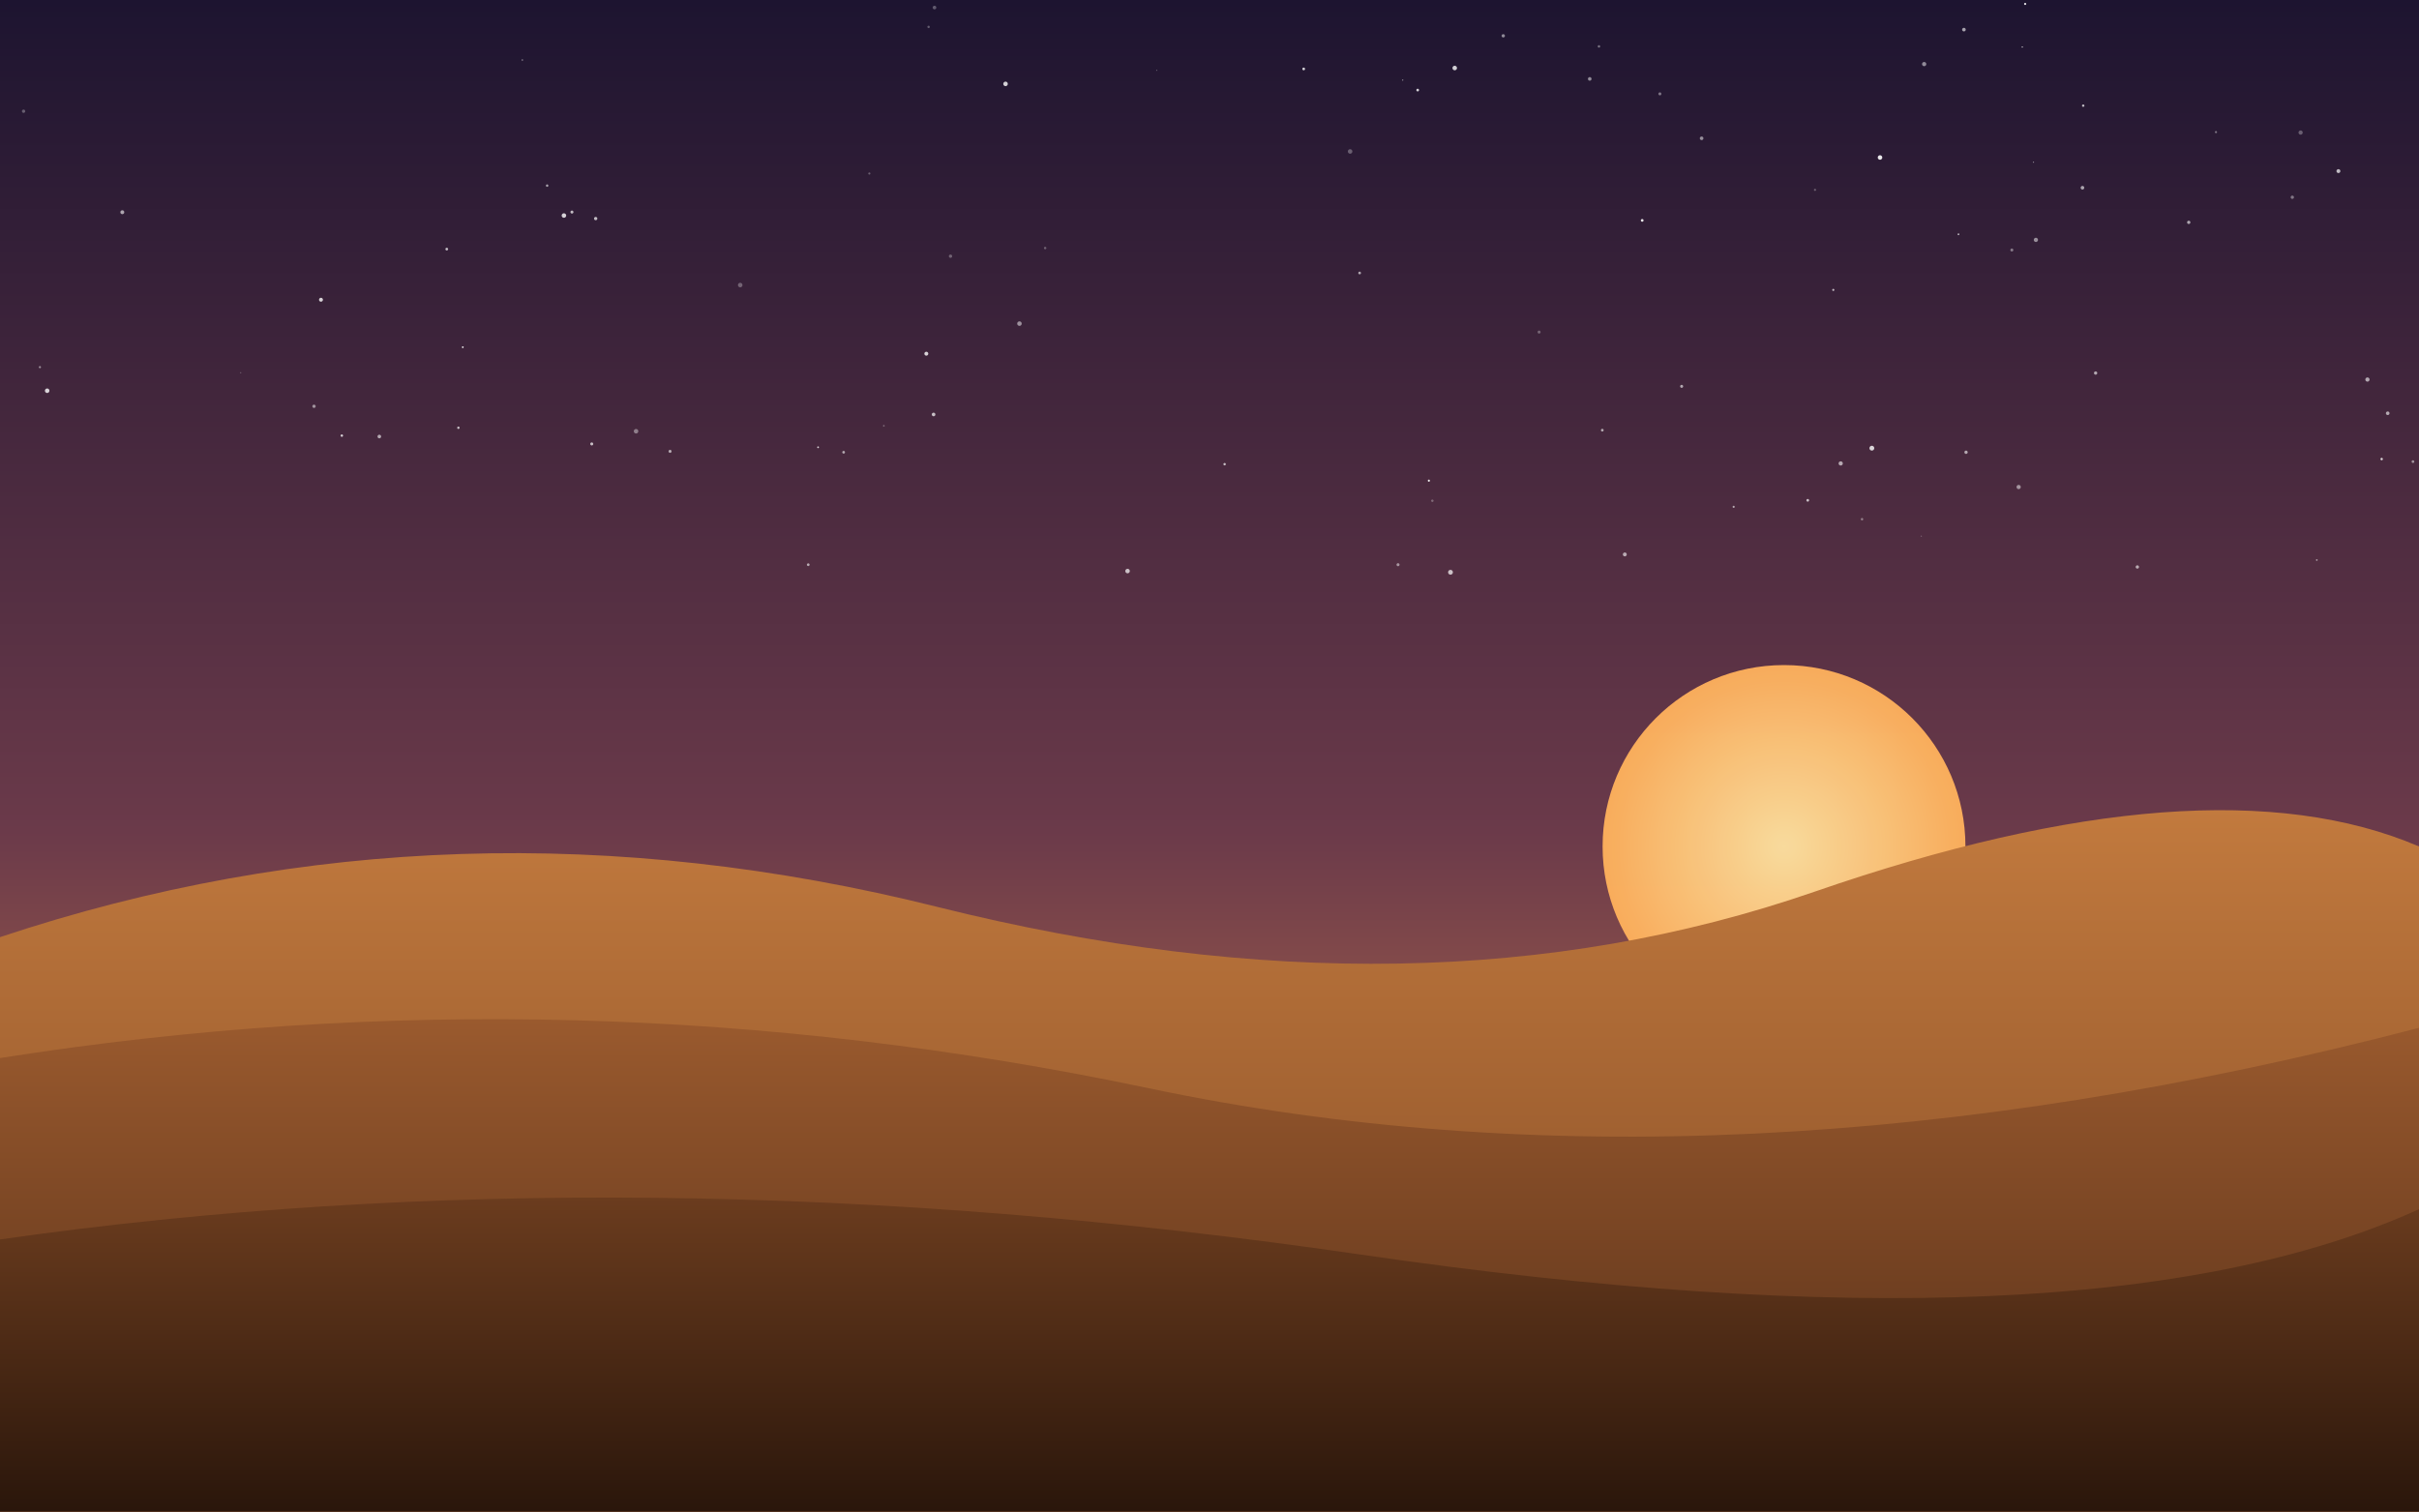
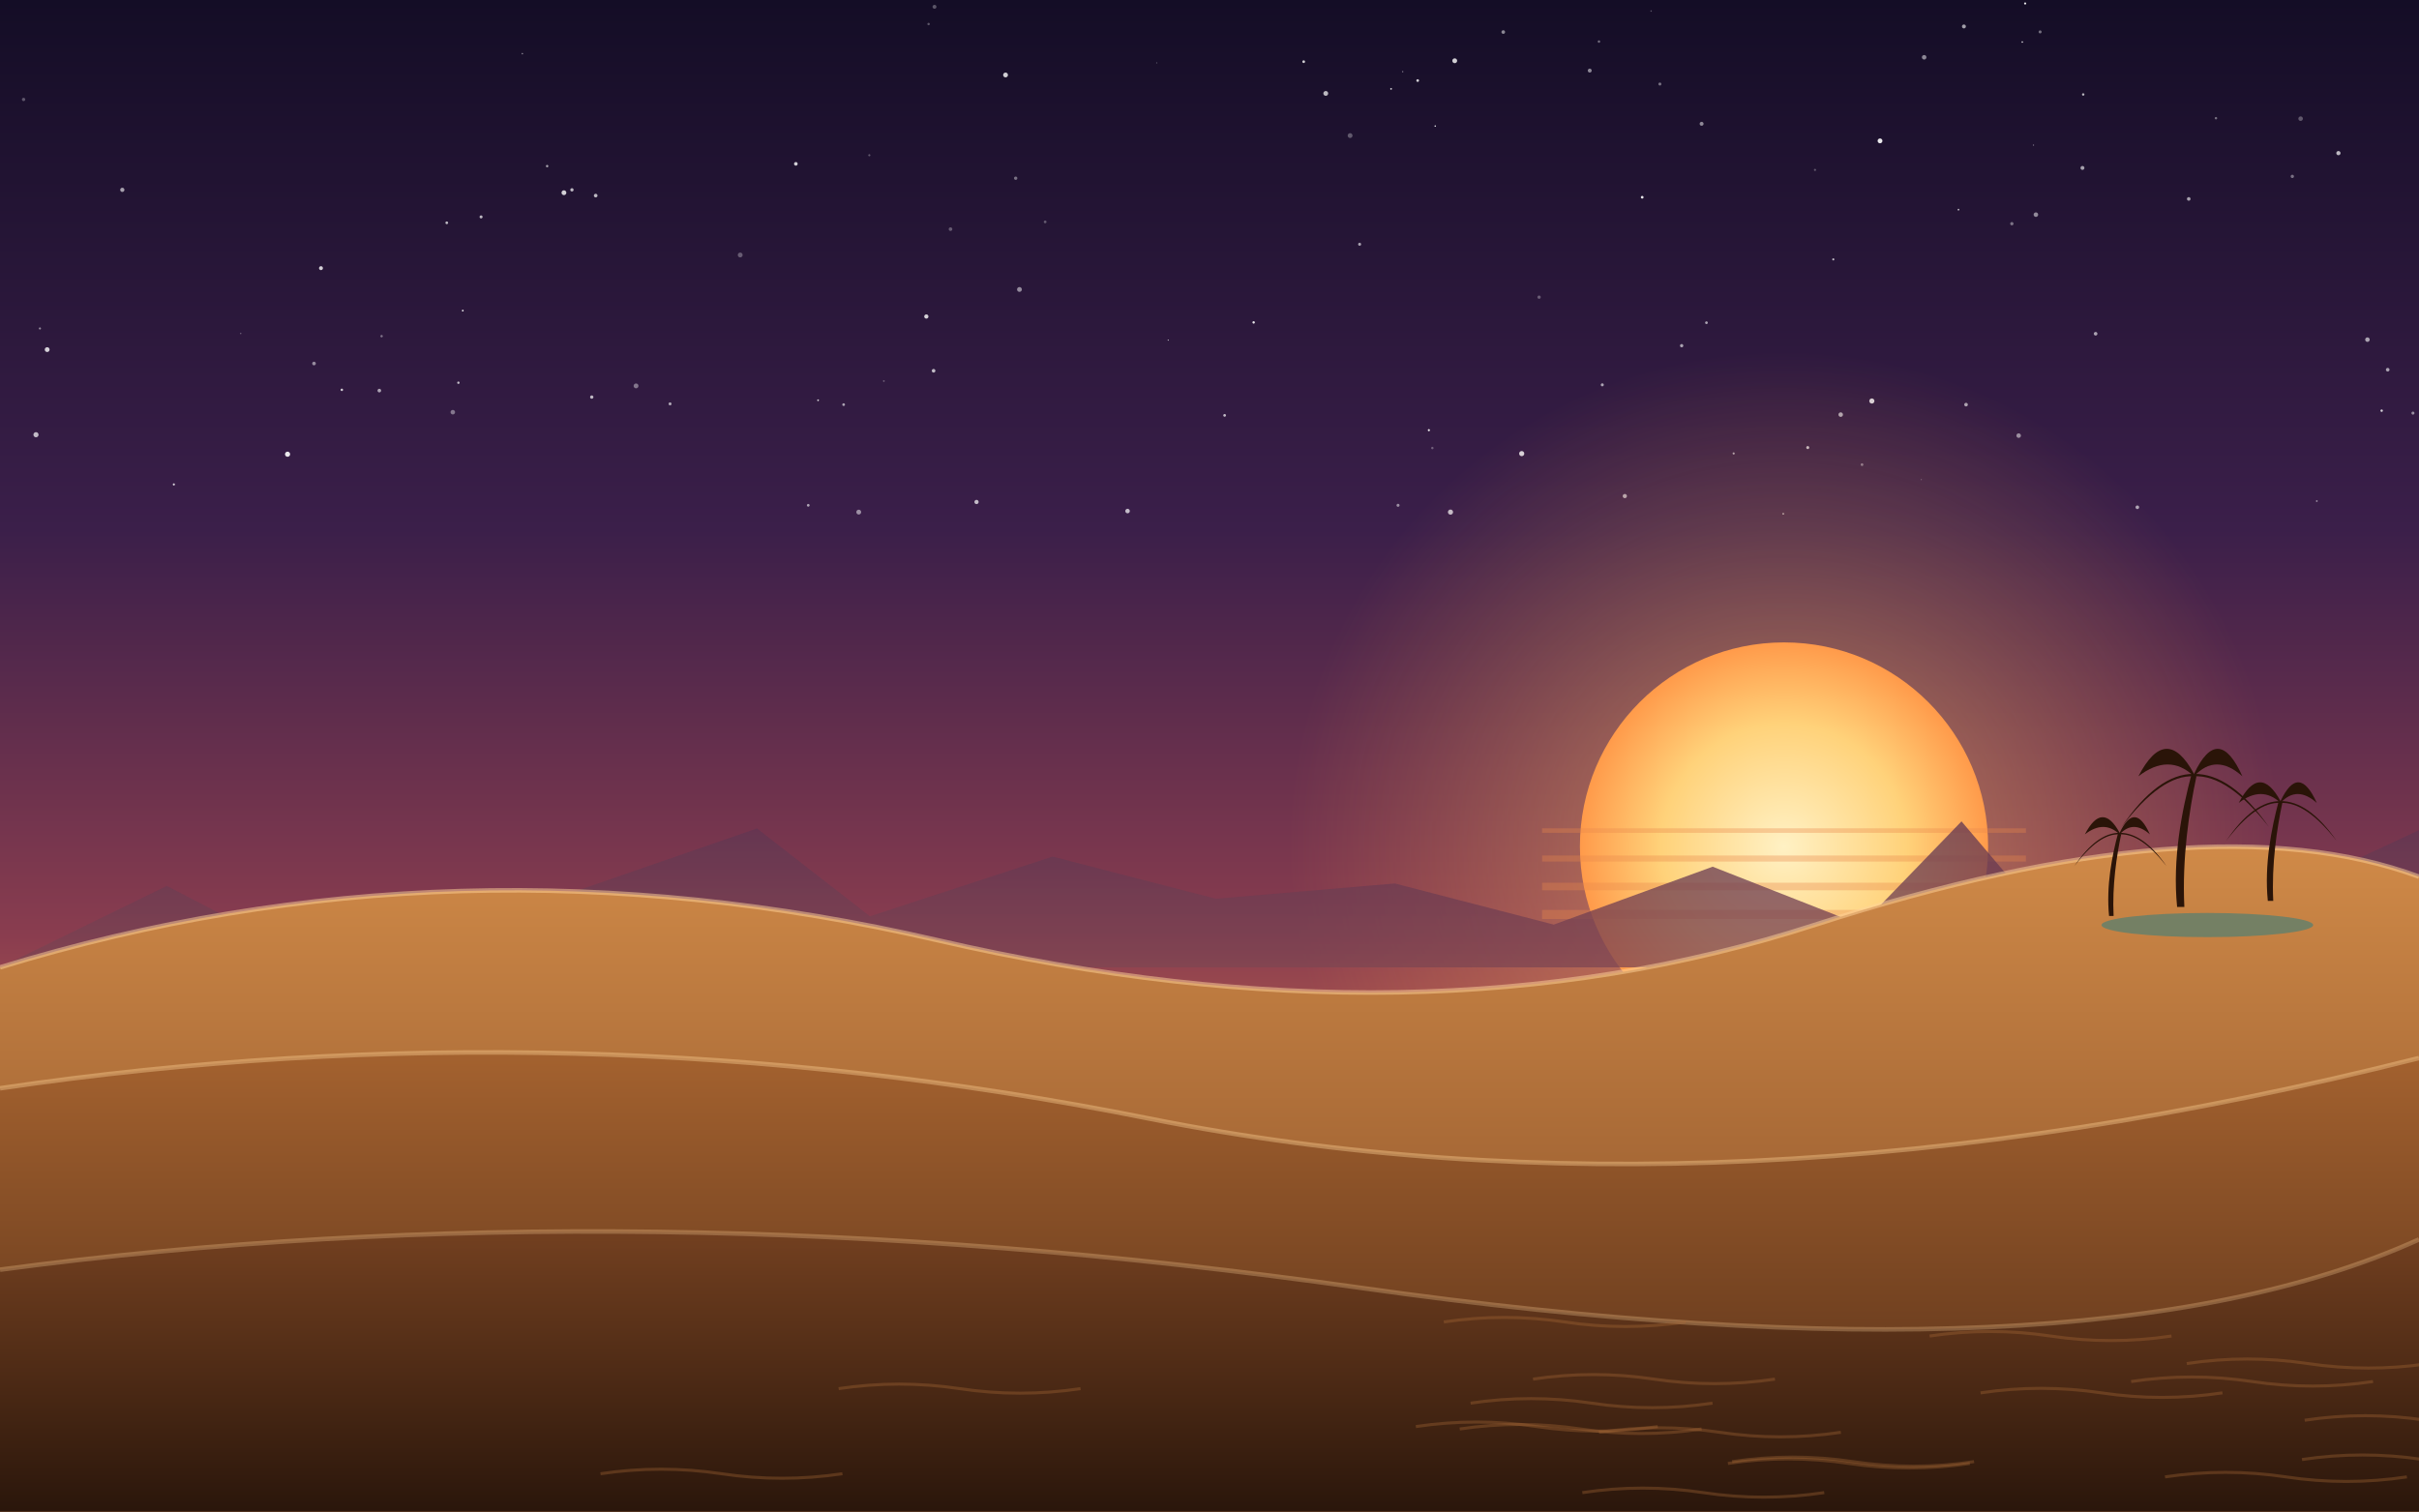
<svg xmlns="http://www.w3.org/2000/svg" viewBox="0 0 1600 1000" preserveAspectRatio="xMidYMid slice">
  <defs>
    <linearGradient id="sky" x1="0" y1="0" x2="0" y2="1">
-       <stop offset="0" stop-color="#1d1430" />
-       <stop offset="0.55" stop-color="#6b3a4a" />
-       <stop offset="1" stop-color="#e08a4a" />
+       <stop offset="0" stop-color="#140d26" />
+       <stop offset="0.35" stop-color="#3b1f4a" />
+       <stop offset="0.62" stop-color="#8a3d4f" />
+       <stop offset="0.85" stop-color="#e9864a" />
+       <stop offset="1" stop-color="#f6b25e" />
    </linearGradient>
    <radialGradient id="sun" cx="0.5" cy="0.5" r="0.5">
-       <stop offset="0" stop-color="#ffe2a1" />
-       <stop offset="1" stop-color="#ffb15c" />
+       <stop offset="0" stop-color="#fff1c4" />
+       <stop offset="0.6" stop-color="#ffd27a" />
+       <stop offset="1" stop-color="#ff9a4a" />
+     </radialGradient>
+     <radialGradient id="sunHalo" cx="0.5" cy="0.5" r="0.5">
+       <stop offset="0" stop-color="#ffcf7a" stop-opacity="0.55" />
+       <stop offset="1" stop-color="#ff9a4a" stop-opacity="0" />
    </radialGradient>
    <linearGradient id="d1" x1="0" y1="0" x2="0" y2="1">
-       <stop offset="0" stop-color="#c27a3e" />
+       <stop offset="0" stop-color="#d08a48" />
      <stop offset="1" stop-color="#7a4422" />
    </linearGradient>
    <linearGradient id="d2" x1="0" y1="0" x2="0" y2="1">
-       <stop offset="0" stop-color="#9a5a2e" />
+       <stop offset="0" stop-color="#a4622f" />
      <stop offset="1" stop-color="#4e2a16" />
    </linearGradient>
    <linearGradient id="d3" x1="0" y1="0" x2="0" y2="1">
-       <stop offset="0" stop-color="#6b3c1e" />
+       <stop offset="0" stop-color="#734020" />
      <stop offset="1" stop-color="#2a160b" />
+     </linearGradient>
+     <linearGradient id="mtn" x1="0" y1="0" x2="0" y2="1">
+       <stop offset="0" stop-color="#5a3352" />
+       <stop offset="1" stop-color="#7e4552" />
    </linearGradient>
  </defs>
  <rect width="1600" height="1000" fill="url(#sky)" />
-   <circle cx="378.3" cy="140.3" r="1" fill="#fff" opacity="0.7" />
-   <circle cx="80.9" cy="140.4" r="1.3" fill="#fff" opacity="0.6" />
-   <circle cx="26.4" cy="242.9" r="0.7" fill="#fff" opacity="0.5" />
-   <circle cx="945.1" cy="318" r="0.7" fill="#fff" opacity="0.9" />
-   <circle cx="1377.4" cy="124.2" r="1.2" fill="#fff" opacity="0.6" />
-   <circle cx="345.5" cy="39.7" r="0.5" fill="#fff" opacity="0.5" />
-   <circle cx="207.7" cy="268.8" r="1.1" fill="#fff" opacity="0.5" />
-   <circle cx="420.7" cy="285.3" r="1.5" fill="#fff" opacity="0.4" />
-   <circle cx="534.6" cy="373.6" r="0.9" fill="#fff" opacity="0.6" />
-   <circle cx="745.8" cy="377.8" r="1.5" fill="#fff" opacity="0.7" />
-   <circle cx="1532.4" cy="370.5" r="0.6" fill="#fff" opacity="0.5" />
-   <circle cx="1097.9" cy="62.1" r="1" fill="#fff" opacity="0.4" />
-   <circle cx="947.4" cy="331.3" r="0.8" fill="#fff" opacity="0.3" />
-   <circle cx="1521.7" cy="87.7" r="1.4" fill="#fff" opacity="0.3" />
-   <circle cx="614.2" cy="17.8" r="0.8" fill="#fff" opacity="0.3" />
-   <circle cx="1295.4" cy="155" r="0.6" fill="#fff" opacity="0.7" />
-   <circle cx="1270.8" cy="354.7" r="0.4" fill="#fff" opacity="0.3" />
-   <circle cx="1596" cy="305.4" r="0.9" fill="#fff" opacity="0.5" />
-   <circle cx="1074.7" cy="366.8" r="1.3" fill="#fff" opacity="0.6" />
-   <circle cx="665.1" cy="55.5" r="1.5" fill="#fff" opacity="0.8" />
-   <circle cx="1018" cy="219.7" r="1" fill="#fff" opacity="0.3" />
-   <circle cx="674.3" cy="214.1" r="1.5" fill="#fff" opacity="0.5" />
-   <circle cx="1243.5" cy="104.2" r="1.5" fill="#fff" opacity="0.9" />
-   <circle cx="691.3" cy="164.1" r="0.8" fill="#fff" opacity="0.3" />
-   <circle cx="1059.8" cy="284.6" r="0.9" fill="#fff" opacity="0.6" />
-   <circle cx="1345" cy="107.3" r="0.4" fill="#fff" opacity="0.5" />
-   <circle cx="1057.6" cy="30.7" r="0.8" fill="#fff" opacity="0.4" />
-   <circle cx="391.4" cy="293.7" r="1" fill="#fff" opacity="0.7" />
-   <circle cx="924.7" cy="373.6" r="1" fill="#fff" opacity="0.5" />
-   <circle cx="1579.3" cy="273.4" r="1.2" fill="#fff" opacity="0.6" />
-   <circle cx="962.2" cy="45" r="1.5" fill="#fff" opacity="0.8" />
-   <circle cx="15.6" cy="73.6" r="1.1" fill="#fff" opacity="0.3" />
-   <circle cx="899.3" cy="180.6" r="0.9" fill="#fff" opacity="0.6" />
-   <circle cx="31.2" cy="258.5" r="1.5" fill="#fff" opacity="0.8" />
-   <circle cx="810" cy="307.1" r="0.8" fill="#fff" opacity="0.7" />
-   <circle cx="1546.7" cy="113.2" r="1.3" fill="#fff" opacity="0.7" />
-   <circle cx="927.8" cy="53" r="0.4" fill="#fff" opacity="0.6" />
-   <circle cx="1337.6" cy="31.1" r="0.4" fill="#fff" opacity="0.9" />
-   <circle cx="361.9" cy="122.8" r="0.8" fill="#fff" opacity="0.6" />
-   <circle cx="1200.5" cy="125.6" r="0.7" fill="#fff" opacity="0.3" />
-   <circle cx="1112.3" cy="255.6" r="1" fill="#fff" opacity="0.6" />
-   <circle cx="618.1" cy="5" r="1.2" fill="#fff" opacity="0.3" />
-   <circle cx="1386.1" cy="246.8" r="1.1" fill="#fff" opacity="0.6" />
-   <circle cx="1125.5" cy="91.5" r="1.2" fill="#fff" opacity="0.5" />
-   <circle cx="612.7" cy="234" r="1.3" fill="#fff" opacity="0.8" />
-   <circle cx="1575.3" cy="303.7" r="0.8" fill="#fff" opacity="0.8" />
-   <circle cx="159.2" cy="246.6" r="0.4" fill="#fff" opacity="0.3" />
-   <circle cx="303.2" cy="283" r="0.8" fill="#fff" opacity="0.7" />
-   <circle cx="1346.6" cy="158.7" r="1.4" fill="#fff" opacity="0.5" />
-   <circle cx="994.3" cy="23.7" r="1.1" fill="#fff" opacity="0.5" />
-   <circle cx="765.1" cy="46.5" r="0.4" fill="#fff" opacity="0.3" />
-   <circle cx="1447.7" cy="147.1" r="1.1" fill="#fff" opacity="0.6" />
-   <circle cx="489.6" cy="188.6" r="1.5" fill="#fff" opacity="0.3" />
-   <circle cx="443.2" cy="298.6" r="1" fill="#fff" opacity="0.6" />
-   <circle cx="1195.7" cy="331" r="0.9" fill="#fff" opacity="0.7" />
-   <circle cx="306.1" cy="229.7" r="0.6" fill="#fff" opacity="0.9" />
-   <circle cx="575" cy="114.8" r="0.7" fill="#fff" opacity="0.3" />
-   <circle cx="373" cy="142.6" r="1.5" fill="#fff" opacity="0.8" />
-   <circle cx="250.9" cy="288.8" r="1.2" fill="#fff" opacity="0.6" />
-   <circle cx="558" cy="299.2" r="0.9" fill="#fff" opacity="0.6" />
-   <circle cx="394" cy="144.6" r="1.1" fill="#fff" opacity="0.7" />
-   <circle cx="617.5" cy="274.2" r="1.2" fill="#fff" opacity="0.7" />
-   <circle cx="1238.1" cy="296.5" r="1.6" fill="#fff" opacity="0.8" />
-   <circle cx="1516.2" cy="130.5" r="1.1" fill="#fff" opacity="0.4" />
-   <circle cx="295.5" cy="164.8" r="0.9" fill="#fff" opacity="0.7" />
-   <circle cx="893" cy="100.2" r="1.5" fill="#fff" opacity="0.3" />
-   <circle cx="1272.7" cy="42.4" r="1.4" fill="#fff" opacity="0.5" />
-   <circle cx="226.1" cy="288.2" r="0.8" fill="#fff" opacity="0.8" />
-   <circle cx="1086.2" cy="145.8" r="0.9" fill="#fff" opacity="0.9" />
-   <circle cx="1299" cy="19.6" r="1.2" fill="#fff" opacity="0.6" />
-   <circle cx="1377.9" cy="69.9" r="0.8" fill="#fff" opacity="0.7" />
-   <circle cx="1565.9" cy="251.1" r="1.4" fill="#fff" opacity="0.6" />
-   <circle cx="1330.7" cy="165.4" r="1" fill="#fff" opacity="0.4" />
-   <circle cx="1217.5" cy="306.6" r="1.4" fill="#fff" opacity="0.6" />
-   <circle cx="584.6" cy="281.7" r="0.6" fill="#fff" opacity="0.3" />
-   <circle cx="1146.7" cy="335.3" r="0.7" fill="#fff" opacity="0.6" />
-   <circle cx="1051.5" cy="52.2" r="1.2" fill="#fff" opacity="0.5" />
-   <circle cx="1413.7" cy="375.1" r="1.1" fill="#fff" opacity="0.6" />
-   <circle cx="1231.6" cy="343.5" r="0.8" fill="#fff" opacity="0.4" />
-   <circle cx="212.3" cy="198.3" r="1.3" fill="#fff" opacity="0.8" />
-   <circle cx="628.7" cy="169.5" r="1.1" fill="#fff" opacity="0.3" />
-   <circle cx="1335.2" cy="322.2" r="1.4" fill="#fff" opacity="0.5" />
-   <circle cx="1465.7" cy="87.4" r="0.7" fill="#fff" opacity="0.4" />
-   <circle cx="1339.5" cy="2.6" r="0.7" fill="#fff" opacity="0.9" />
-   <circle cx="1300.4" cy="299.2" r="1.1" fill="#fff" opacity="0.6" />
-   <circle cx="1212.6" cy="191.8" r="0.7" fill="#fff" opacity="0.7" />
-   <circle cx="541.1" cy="295.9" r="0.6" fill="#fff" opacity="0.8" />
-   <circle cx="937.7" cy="59.6" r="0.9" fill="#fff" opacity="0.8" />
-   <circle cx="862.3" cy="45.6" r="0.9" fill="#fff" opacity="0.8" />
-   <circle cx="959.4" cy="378.6" r="1.6" fill="#fff" opacity="0.7" />
-   <circle cx="1180" cy="560" r="120" fill="url(#sun)" opacity="0.95" />
-   <path d="M0 620 Q300 520 620 600 T1200 590 T1600 560 V1000 H0z" fill="url(#d1)" />
-   <path d="M0 700 Q380 640 760 720 T1600 680 V1000 H0z" fill="url(#d2)" />
-   <path d="M0 820 Q420 760 900 830 T1600 800 V1000 H0z" fill="url(#d3)" />
+   <circle cx="378.3" cy="125.6" r="1.1" fill="#fff" opacity="0.7" />
+   <circle cx="80.9" cy="125.6" r="1.4" fill="#fff" opacity="0.6" />
+   <circle cx="26.4" cy="217.3" r="0.7" fill="#fff" opacity="0.5" />
+   <circle cx="945.1" cy="284.6" r="0.7" fill="#fff" opacity="0.9" />
+   <circle cx="1377.4" cy="111.1" r="1.3" fill="#fff" opacity="0.6" />
+   <circle cx="345.5" cy="35.5" r="0.5" fill="#fff" opacity="0.5" />
+   <circle cx="207.7" cy="240.5" r="1.2" fill="#fff" opacity="0.5" />
+   <circle cx="420.7" cy="255.3" r="1.6" fill="#fff" opacity="0.4" />
+   <circle cx="534.6" cy="334.3" r="0.9" fill="#fff" opacity="0.6" />
+   <circle cx="745.8" cy="338.1" r="1.5" fill="#fff" opacity="0.7" />
+   <circle cx="1532.4" cy="331.5" r="0.6" fill="#fff" opacity="0.5" />
+   <circle cx="1097.9" cy="55.6" r="1" fill="#fff" opacity="0.4" />
+   <circle cx="947.4" cy="296.4" r="0.8" fill="#fff" opacity="0.3" />
+   <circle cx="1521.7" cy="78.5" r="1.5" fill="#fff" opacity="0.3" />
+   <circle cx="614.2" cy="15.9" r="0.8" fill="#fff" opacity="0.3" />
+   <circle cx="1295.4" cy="138.7" r="0.6" fill="#fff" opacity="0.7" />
+   <circle cx="1270.8" cy="317.3" r="0.4" fill="#fff" opacity="0.3" />
+   <circle cx="1596" cy="273.3" r="1" fill="#fff" opacity="0.5" />
+   <circle cx="1074.7" cy="328.2" r="1.4" fill="#fff" opacity="0.6" />
+   <circle cx="665.1" cy="49.6" r="1.6" fill="#fff" opacity="0.8" />
+   <circle cx="1018" cy="196.6" r="1.1" fill="#fff" opacity="0.3" />
+   <circle cx="674.3" cy="191.5" r="1.6" fill="#fff" opacity="0.5" />
+   <circle cx="1243.5" cy="93.2" r="1.6" fill="#fff" opacity="0.9" />
+   <circle cx="691.3" cy="146.8" r="0.9" fill="#fff" opacity="0.3" />
+   <circle cx="1059.8" cy="254.6" r="1" fill="#fff" opacity="0.6" />
+   <circle cx="1345" cy="96" r="0.4" fill="#fff" opacity="0.5" />
+   <circle cx="1057.6" cy="27.5" r="0.8" fill="#fff" opacity="0.4" />
+   <circle cx="391.4" cy="262.7" r="1.1" fill="#fff" opacity="0.7" />
+   <circle cx="924.7" cy="334.3" r="1" fill="#fff" opacity="0.5" />
+   <circle cx="1579.3" cy="244.6" r="1.2" fill="#fff" opacity="0.6" />
+   <circle cx="962.2" cy="40.2" r="1.6" fill="#fff" opacity="0.8" />
+   <circle cx="15.6" cy="65.8" r="1.1" fill="#fff" opacity="0.3" />
+   <circle cx="899.3" cy="161.6" r="1" fill="#fff" opacity="0.6" />
+   <circle cx="31.2" cy="231.3" r="1.6" fill="#fff" opacity="0.8" />
+   <circle cx="810" cy="274.8" r="0.9" fill="#fff" opacity="0.7" />
+   <circle cx="1546.7" cy="101.3" r="1.4" fill="#fff" opacity="0.7" />
+   <circle cx="927.8" cy="47.4" r="0.4" fill="#fff" opacity="0.6" />
+   <circle cx="1337.6" cy="27.8" r="0.5" fill="#fff" opacity="0.9" />
+   <circle cx="361.9" cy="109.9" r="0.8" fill="#fff" opacity="0.6" />
+   <circle cx="1200.5" cy="112.4" r="0.7" fill="#fff" opacity="0.3" />
+   <circle cx="1112.3" cy="228.7" r="1.1" fill="#fff" opacity="0.6" />
+   <circle cx="618.1" cy="4.5" r="1.3" fill="#fff" opacity="0.3" />
+   <circle cx="1386.1" cy="220.8" r="1.2" fill="#fff" opacity="0.6" />
+   <circle cx="1125.5" cy="81.9" r="1.3" fill="#fff" opacity="0.5" />
+   <circle cx="612.7" cy="209.4" r="1.4" fill="#fff" opacity="0.8" />
+   <circle cx="1575.3" cy="271.7" r="0.8" fill="#fff" opacity="0.8" />
+   <circle cx="159.2" cy="220.6" r="0.5" fill="#fff" opacity="0.3" />
+   <circle cx="303.2" cy="253.2" r="0.8" fill="#fff" opacity="0.7" />
+   <circle cx="1346.6" cy="142" r="1.5" fill="#fff" opacity="0.5" />
+   <circle cx="994.3" cy="21.2" r="1.2" fill="#fff" opacity="0.5" />
+   <circle cx="765.1" cy="41.6" r="0.4" fill="#fff" opacity="0.3" />
+   <circle cx="1447.7" cy="131.6" r="1.2" fill="#fff" opacity="0.6" />
+   <circle cx="489.6" cy="168.7" r="1.6" fill="#fff" opacity="0.3" />
+   <circle cx="443.2" cy="267.2" r="1" fill="#fff" opacity="0.6" />
+   <circle cx="1195.7" cy="296.1" r="1" fill="#fff" opacity="0.7" />
+   <circle cx="306.1" cy="205.5" r="0.6" fill="#fff" opacity="0.9" />
+   <circle cx="575" cy="102.7" r="0.7" fill="#fff" opacity="0.3" />
+   <circle cx="373" cy="127.5" r="1.6" fill="#fff" opacity="0.8" />
+   <circle cx="250.9" cy="258.4" r="1.2" fill="#fff" opacity="0.6" />
+   <circle cx="558" cy="267.7" r="0.9" fill="#fff" opacity="0.6" />
+   <circle cx="394" cy="129.4" r="1.2" fill="#fff" opacity="0.7" />
+   <circle cx="617.5" cy="245.3" r="1.2" fill="#fff" opacity="0.7" />
+   <circle cx="1238.1" cy="265.3" r="1.7" fill="#fff" opacity="0.8" />
+   <circle cx="1516.2" cy="116.7" r="1.1" fill="#fff" opacity="0.4" />
+   <circle cx="295.5" cy="147.4" r="0.9" fill="#fff" opacity="0.7" />
+   <circle cx="893" cy="89.7" r="1.6" fill="#fff" opacity="0.3" />
+   <circle cx="1272.7" cy="37.9" r="1.5" fill="#fff" opacity="0.5" />
+   <circle cx="226.1" cy="257.9" r="0.8" fill="#fff" opacity="0.8" />
+   <circle cx="1086.2" cy="130.5" r="0.9" fill="#fff" opacity="0.9" />
+   <circle cx="1299" cy="17.5" r="1.3" fill="#fff" opacity="0.6" />
+   <circle cx="1377.9" cy="62.5" r="0.8" fill="#fff" opacity="0.7" />
+   <circle cx="1565.9" cy="224.7" r="1.5" fill="#fff" opacity="0.6" />
+   <circle cx="1330.7" cy="148" r="1.1" fill="#fff" opacity="0.4" />
+   <circle cx="1217.5" cy="274.3" r="1.5" fill="#fff" opacity="0.6" />
+   <circle cx="584.6" cy="252.1" r="0.6" fill="#fff" opacity="0.3" />
+   <circle cx="1146.7" cy="300" r="0.7" fill="#fff" opacity="0.6" />
+   <circle cx="1051.5" cy="46.7" r="1.3" fill="#fff" opacity="0.5" />
+   <circle cx="1413.7" cy="335.6" r="1.2" fill="#fff" opacity="0.6" />
+   <circle cx="1231.6" cy="307.4" r="0.9" fill="#fff" opacity="0.4" />
+   <circle cx="212.3" cy="177.4" r="1.3" fill="#fff" opacity="0.8" />
+   <circle cx="628.7" cy="151.6" r="1.2" fill="#fff" opacity="0.3" />
+   <circle cx="1335.2" cy="288.2" r="1.5" fill="#fff" opacity="0.5" />
+   <circle cx="1465.7" cy="78.2" r="0.8" fill="#fff" opacity="0.4" />
+   <circle cx="1339.5" cy="2.3" r="0.7" fill="#fff" opacity="0.9" />
+   <circle cx="1300.4" cy="267.7" r="1.2" fill="#fff" opacity="0.6" />
+   <circle cx="1212.6" cy="171.6" r="0.7" fill="#fff" opacity="0.7" />
+   <circle cx="541.1" cy="264.8" r="0.6" fill="#fff" opacity="0.8" />
+   <circle cx="937.7" cy="53.3" r="0.9" fill="#fff" opacity="0.8" />
+   <circle cx="862.3" cy="40.8" r="0.9" fill="#fff" opacity="0.8" />
+   <circle cx="959.4" cy="338.8" r="1.7" fill="#fff" opacity="0.7" />
+   <circle cx="920.1" cy="58.8" r="0.6" fill="#fff" opacity="0.8" />
+   <circle cx="949.3" cy="83.4" r="0.5" fill="#fff" opacity="0.9" />
+   <circle cx="568" cy="338.8" r="1.6" fill="#fff" opacity="0.5" />
+   <circle cx="671.8" cy="117.9" r="1.1" fill="#fff" opacity="0.4" />
+   <circle cx="772.7" cy="225" r="0.4" fill="#fff" opacity="0.7" />
+   <circle cx="1349.4" cy="21.1" r="1" fill="#fff" opacity="0.4" />
+   <circle cx="829.2" cy="213.3" r="0.8" fill="#fff" opacity="0.9" />
+   <circle cx="1128.7" cy="213.5" r="0.9" fill="#fff" opacity="0.6" />
+   <circle cx="876.9" cy="61.8" r="1.6" fill="#fff" opacity="0.7" />
+   <circle cx="645.9" cy="332.1" r="1.4" fill="#fff" opacity="0.7" />
+   <circle cx="115" cy="320.5" r="0.7" fill="#fff" opacity="0.8" />
+   <circle cx="1092.1" cy="7.3" r="0.5" fill="#fff" opacity="0.3" />
+   <circle cx="318.2" cy="143.5" r="1" fill="#fff" opacity="0.7" />
+   <circle cx="1179.5" cy="339.9" r="0.5" fill="#fff" opacity="0.9" />
+   <circle cx="252.4" cy="222.4" r="0.8" fill="#fff" opacity="0.4" />
+   <circle cx="1006.5" cy="300.1" r="1.7" fill="#fff" opacity="0.8" />
+   <circle cx="190.2" cy="300.5" r="1.7" fill="#fff" opacity="0.9" />
+   <circle cx="23.8" cy="287.6" r="1.7" fill="#fff" opacity="0.7" />
+   <circle cx="526.4" cy="108.4" r="1.2" fill="#fff" opacity="0.8" />
+   <circle cx="299.5" cy="272.7" r="1.5" fill="#fff" opacity="0.4" />
+   <circle cx="1180" cy="560" r="330" fill="url(#sunHalo)" />
+   <circle cx="1180" cy="560" r="135" fill="url(#sun)" />
+   <rect x="1020" y="548" width="320" height="3" fill="#e9864a" opacity="0.35" />
+   <rect x="1020" y="566" width="320" height="4" fill="#e9864a" opacity="0.35" />
+   <rect x="1020" y="584" width="320" height="5" fill="#e9864a" opacity="0.35" />
+   <rect x="1020" y="602" width="320" height="6" fill="#e9864a" opacity="0.35" />
+   <path d="M0 640 L110.3 586.1 L164.3 614.1 L262.9 589.8 L363.1 595.7 L500.7 548.1 L575.4 606.2 L696.2 566.7 L804.2 594.6 L922.6 584.5 L1027.7 611.7 L1132.8 573.4 L1231.1 612 L1297.4 543.4 L1347.5 602.4 L1443.8 570.9 L1519.1 586.9 L1643.3 529.1 L1750.4 610.6 L1600 640z" fill="url(#mtn)" opacity="0.75" />
+   <path d="M0 640 Q300 548 620 622 T1200 612 T1600 580 V1000 H0z" fill="url(#d1)" />
+   <path d="M0 640 Q300 548 620 622 T1200 612 T1600 580" stroke="#ffd59a" stroke-opacity="0.5" stroke-width="3" fill="none" />
+   <g transform="translate(1440 600) scale(0.8)" fill="#2a1408">
+     <path d="M0 0 C-4 -40 4 -80 12 -110 L16 -108 C10 -80 4 -40 6 0Z" />
+     <path d="M14 -110 Q-16 -110.4 -46 -66 Q-13 -109.6 14 -108Z" />
+     <path d="M14 -110 Q-9 -152.4 -32 -108 Q-6.7 -127.6 14 -108Z" />
+     <path d="M14 -110 Q34 -152.4 54 -108 Q32 -127.6 14 -108Z" />
+     <path d="M14 -110 Q45 -110.4 76 -66 Q41.9 -109.6 14 -108Z" />
+     <path d="M14 -110 Q14 -172 14 -130 Q14 -136 14 -108Z" />
+   </g>
+   <g transform="translate(1500 596) scale(0.6)" fill="#2a1408">
+     <path d="M0 0 C-4 -40 4 -80 12 -110 L16 -108 C10 -80 4 -40 6 0Z" />
+     <path d="M14 -110 Q-16 -110.4 -46 -66 Q-13 -109.6 14 -108Z" />
+     <path d="M14 -110 Q-9 -152.4 -32 -108 Q-6.7 -127.6 14 -108Z" />
+     <path d="M14 -110 Q34 -152.4 54 -108 Q32 -127.6 14 -108Z" />
+     <path d="M14 -110 Q45 -110.4 76 -66 Q41.9 -109.6 14 -108Z" />
+     <path d="M14 -110 Q14 -172 14 -130 Q14 -136 14 -108Z" />
+   </g>
+   <g transform="translate(1395 606) scale(0.5)" fill="#2a1408">
+     <path d="M0 0 C-4 -40 4 -80 12 -110 L16 -108 C10 -80 4 -40 6 0Z" />
+     <path d="M14 -110 Q-16 -110.4 -46 -66 Q-13 -109.6 14 -108Z" />
+     <path d="M14 -110 Q-9 -152.4 -32 -108 Q-6.7 -127.6 14 -108Z" />
+     <path d="M14 -110 Q34 -152.4 54 -108 Q32 -127.6 14 -108Z" />
+     <path d="M14 -110 Q45 -110.4 76 -66 Q41.9 -109.6 14 -108Z" />
+     <path d="M14 -110 Q14 -172 14 -130 Q14 -136 14 -108Z" />
+   </g>
+   <ellipse cx="1460" cy="612" rx="70" ry="8" fill="#3d7f7a" opacity="0.6" />
+   <path d="M0 720 Q380 664 760 740 T1600 700 V1000 H0z" fill="url(#d2)" />
+   <path d="M0 720 Q380 664 760 740 T1600 700" stroke="#ffd59a" stroke-opacity="0.38" stroke-width="3" fill="none" />
+   <path d="M0 840 Q420 784 900 852 T1600 820 V1000 H0z" fill="url(#d3)" />
+   <path d="M0 840 Q420 784 900 852 T1600 820" stroke="#ffd59a" stroke-opacity="0.28" stroke-width="3" fill="none" />
+   <path d="M554.7 918.7 q40 -6 80 0 t80 0" stroke="#a86a38" stroke-opacity="0.35" stroke-width="2" fill="none" />
+   <path d="M1310 921.5 q40 -6 80 0 t80 0" stroke="#a86a38" stroke-opacity="0.35" stroke-width="2" fill="none" />
+   <path d="M936.5 943.8 q40 -6 80 0 t80 0" stroke="#a86a38" stroke-opacity="0.35" stroke-width="2" fill="none" />
+   <path d="M397.2 975 q40 -6 80 0 t80 0" stroke="#a86a38" stroke-opacity="0.35" stroke-width="2" fill="none" />
+   <path d="M1046.6 987.5 q40 -6 80 0 t80 0" stroke="#a86a38" stroke-opacity="0.35" stroke-width="2" fill="none" />
+   <path d="M1145.7 967 q40 -6 80 0 t80 0" stroke="#a86a38" stroke-opacity="0.35" stroke-width="2" fill="none" />
+   <path d="M1524.4 939.6 q40 -6 80 0 t80 0" stroke="#a86a38" stroke-opacity="0.35" stroke-width="2" fill="none" />
+   <path d="M1276.3 883.9 q40 -6 80 0 t80 0" stroke="#a86a38" stroke-opacity="0.35" stroke-width="2" fill="none" />
+   <path d="M1446.4 902.1 q40 -6 80 0 t80 0" stroke="#a86a38" stroke-opacity="0.35" stroke-width="2" fill="none" />
+   <path d="M1409.6 914 q40 -6 80 0 t80 0" stroke="#a86a38" stroke-opacity="0.35" stroke-width="2" fill="none" />
+   <path d="M1142.9 968.2 q40 -6 80 0 t80 0" stroke="#a86a38" stroke-opacity="0.35" stroke-width="2" fill="none" />
+   <path d="M955 874.6 q40 -6 80 0 t80 0" stroke="#a86a38" stroke-opacity="0.35" stroke-width="2" fill="none" />
+   <path d="M965.5 945.4 q40 -6 80 0 t80 0" stroke="#a86a38" stroke-opacity="0.35" stroke-width="2" fill="none" />
+   <path d="M1014 912.4 q40 -6 80 0 t80 0" stroke="#a86a38" stroke-opacity="0.35" stroke-width="2" fill="none" />
+   <path d="M1432 977.1 q40 -6 80 0 t80 0" stroke="#a86a38" stroke-opacity="0.35" stroke-width="2" fill="none" />
+   <path d="M1522.6 965.6 q40 -6 80 0 t80 0" stroke="#a86a38" stroke-opacity="0.35" stroke-width="2" fill="none" />
+   <path d="M972.7 928.3 q40 -6 80 0 t80 0" stroke="#a86a38" stroke-opacity="0.35" stroke-width="2" fill="none" />
+   <path d="M1057.6 947.6 q40 -6 80 0 t80 0" stroke="#a86a38" stroke-opacity="0.35" stroke-width="2" fill="none" />
</svg>
